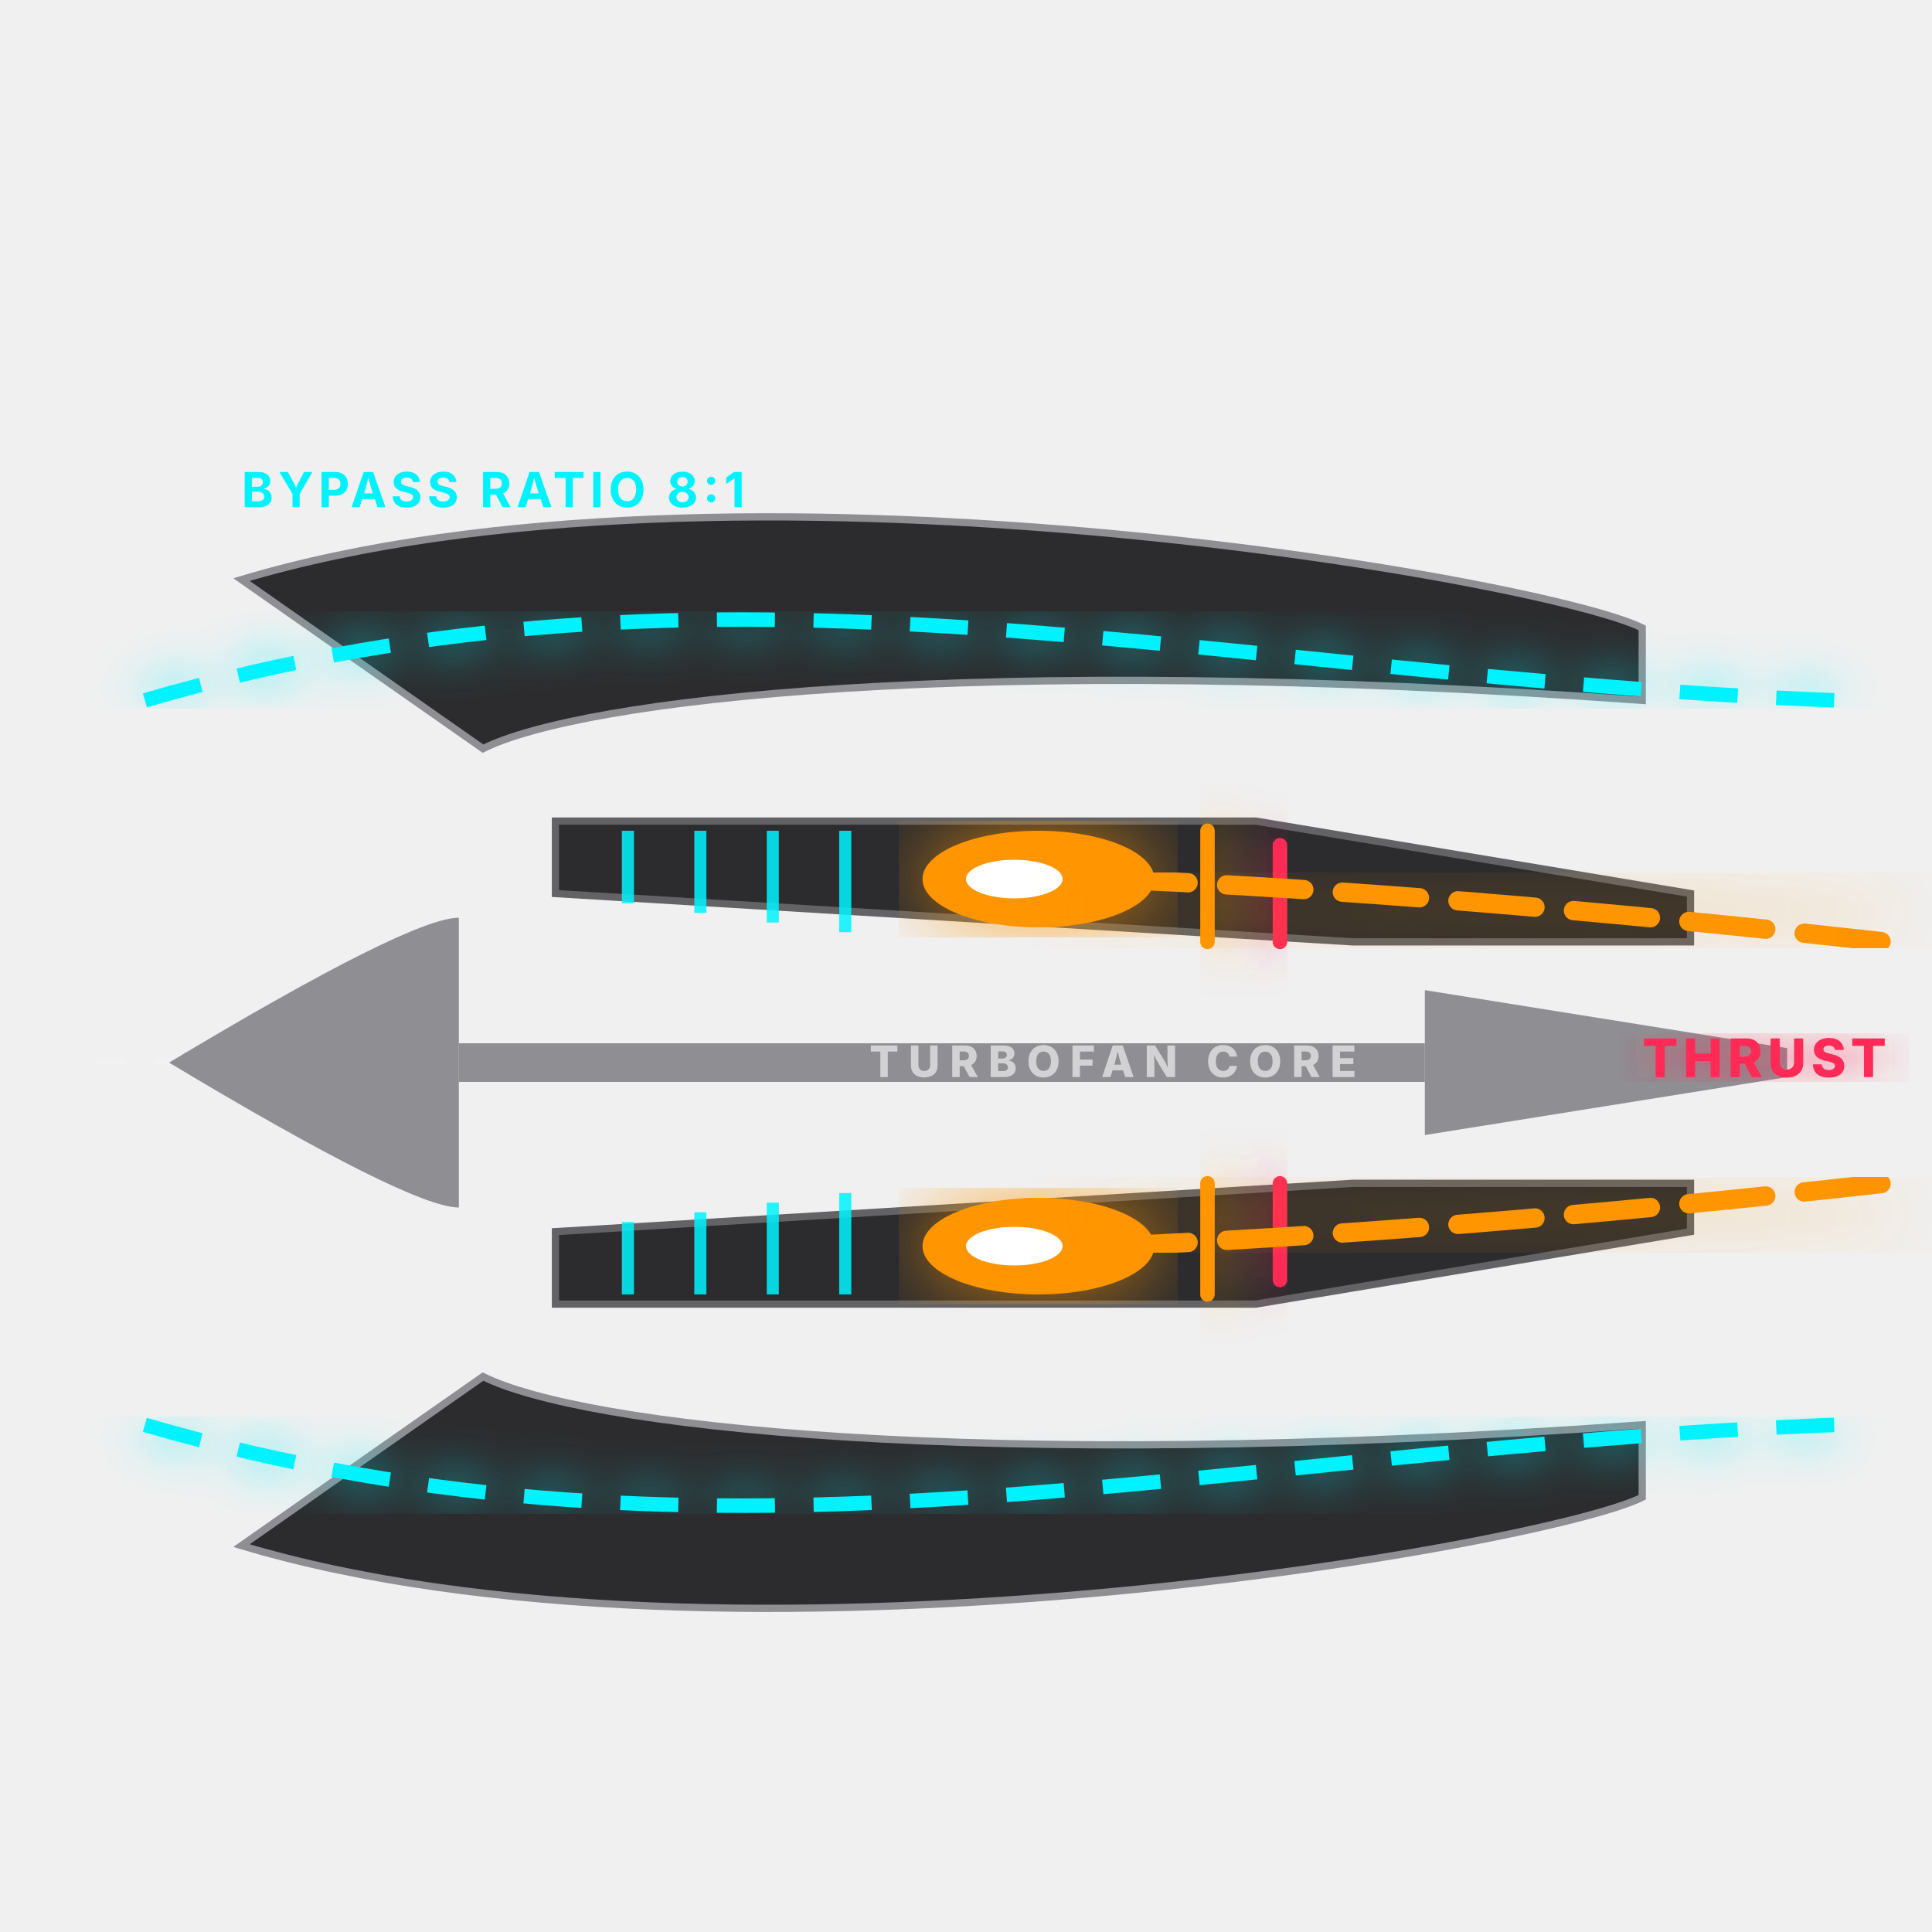
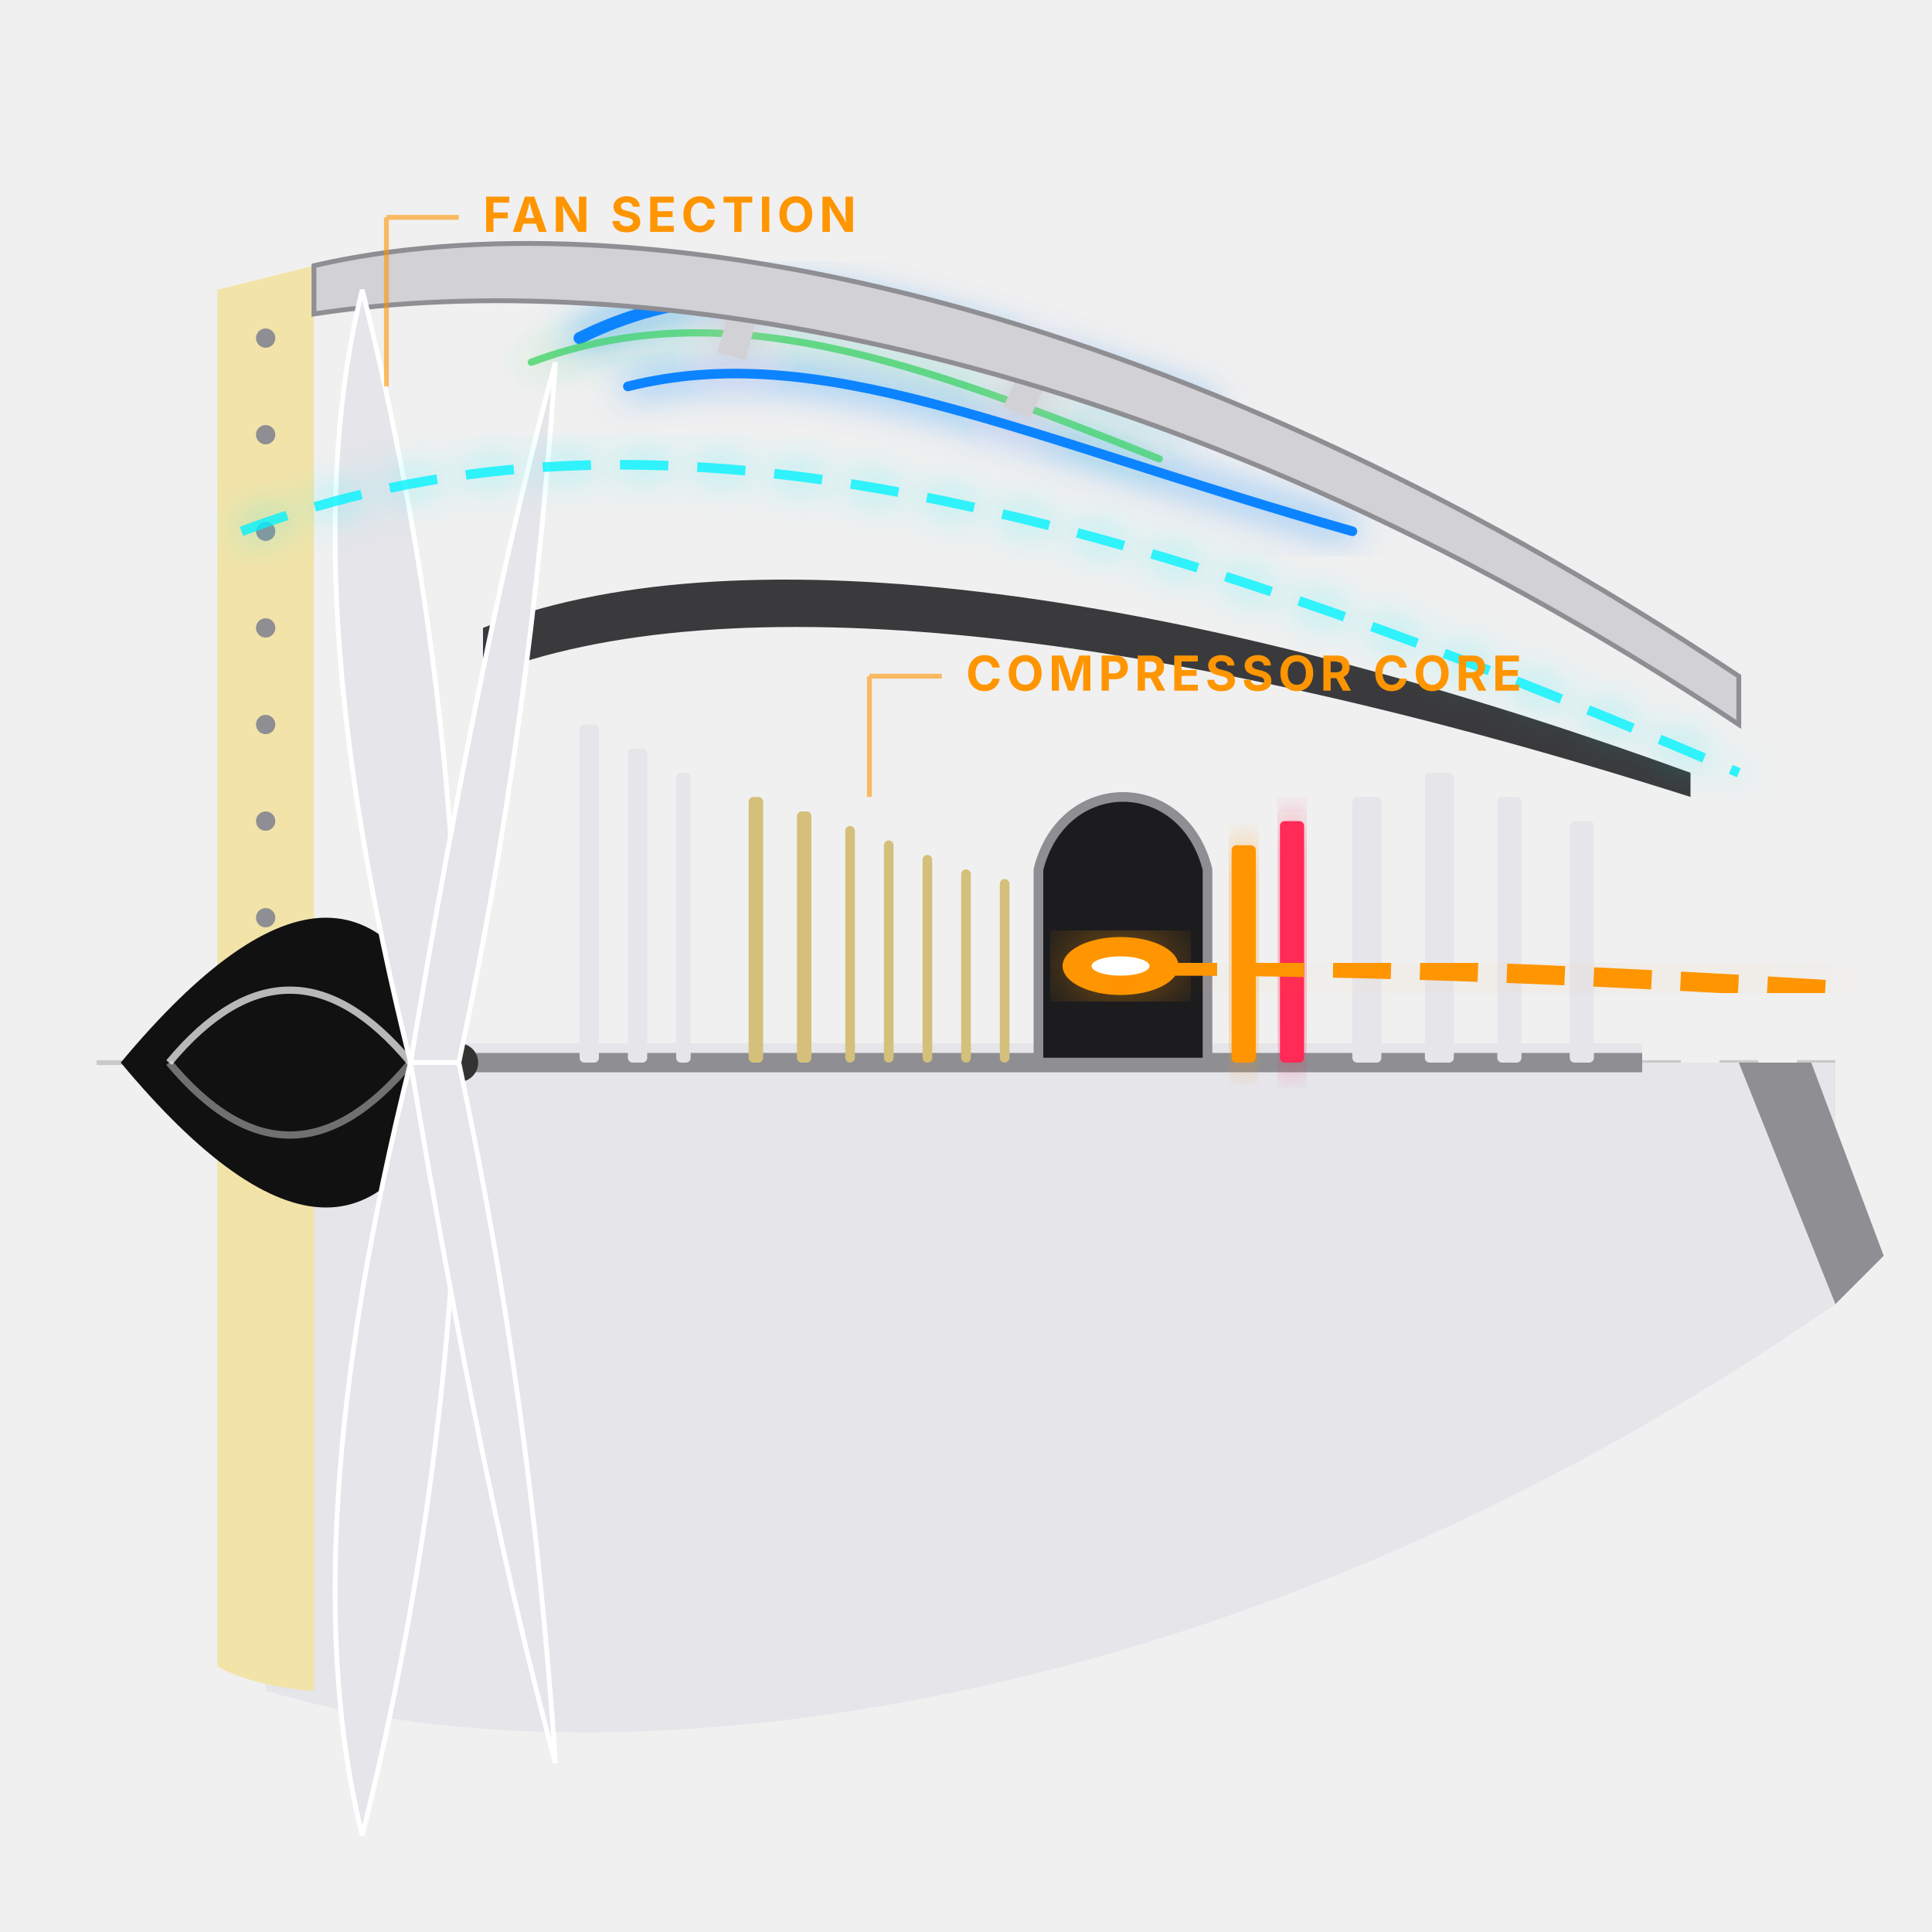
<svg xmlns="http://www.w3.org/2000/svg" viewBox="0 0 400 400" fill="none">
  <defs>
+     <linearGradient id="metalCasing" x1="0" y1="200" x2="0" y2="400">
+       <stop offset="0%" stop-color="#E5E5EA" />
+       <stop offset="50%" stop-color="#8E8E93" />
+       <stop offset="100%" stop-color="#1C1C1E" />
+     </linearGradient>
    <linearGradient id="metalDark" x1="0" y1="100" x2="400" y2="300">
-       <stop offset="0%" stop-color="#2C2C2E" />
-       <stop offset="50%" stop-color="#1C1C1E" />
+       <stop offset="0%" stop-color="#3A3A3C" />
      <stop offset="100%" stop-color="#000000" />
    </linearGradient>
-     <linearGradient id="metalLight" x1="0" y1="200" x2="0" y2="240">
-       <stop offset="0%" stop-color="#8E8E93" />
-       <stop offset="50%" stop-color="#D1D1D6" />
-       <stop offset="100%" stop-color="#3A3A3C" />
+     <linearGradient id="kevlarRim" x1="0" y1="0" x2="0" y2="400">
+       <stop offset="0%" stop-color="#F2E3A9" />
+       <stop offset="50%" stop-color="#D4C07B" />
+       <stop offset="100%" stop-color="#8B7B3E" />
    </linearGradient>
-     <linearGradient id="neonCyan" x1="0" y1="0" x2="400" y2="0">
-       <stop offset="0%" stop-color="#00F2FE" />
-       <stop offset="100%" stop-color="#4FACFE" />
+     <linearGradient id="goldBlades" x1="0" y1="100" x2="0" y2="200">
+       <stop offset="0%" stop-color="#D4C07B" />
+       <stop offset="100%" stop-color="#A68D46" />
    </linearGradient>
    <linearGradient id="neonFire" x1="0" y1="0" x2="400" y2="0">
      <stop offset="0%" stop-color="#FF9500" />
      <stop offset="50%" stop-color="#FF2A54" />
      <stop offset="100%" stop-color="#FF0040" />
    </linearGradient>
    <filter id="glow">
-       <feGaussianBlur stdDeviation="5" result="blur" />
+       <feGaussianBlur stdDeviation="4" result="blur" />
      <feComposite in="SourceGraphic" in2="blur" operator="over" />
    </filter>
    <filter id="glowStrong">
-       <feGaussianBlur stdDeviation="10" result="blur" />
+       <feGaussianBlur stdDeviation="8" result="blur" />
      <feComposite in="SourceGraphic" in2="blur" operator="over" />
    </filter>
  </defs>
-   <circle cx="200" cy="220" r="130" fill="none" stroke="rgba(255,255,255,0.03)" stroke-width="1" />
-   <circle cx="200" cy="220" r="70" fill="none" stroke="rgba(255,255,255,0.03)" stroke-width="1" />
-   <line x1="20" y1="220" x2="380" y2="220" stroke="rgba(255,255,255,0.15)" stroke-width="1" stroke-dasharray="6 6" />
-   <path d="M 35 220 Q 85 190 95 190 L 95 250 Q 85 250 35 220 Z" fill="url(#metalLight)" />
-   <rect x="95" y="216" width="200" height="8" fill="url(#metalLight)" />
-   <path d="M 295 205 L 370 217 L 370 223 L 295 235 Z" fill="url(#metalLight)" />
-   <path d="M 50 120 C 150 90 320 120 340 130 L 340 145 C 200 135 120 145 100 155 Z" fill="url(#metalDark)" stroke="#8E8E93" stroke-width="1.5" />
-   <path d="M 50 320 C 150 350 320 320 340 310 L 340 295 C 200 305 120 295 100 285 Z" fill="url(#metalDark)" stroke="#8E8E93" stroke-width="1.5" />
-   <path d="M 115 170 L 260 170 L 350 185 L 350 195 L 280 195 L 115 185 Z" fill="url(#metalDark)" stroke="#636366" stroke-width="1.5" />
-   <path d="M 115 270 L 260 270 L 350 255 L 350 245 L 280 245 L 115 255 Z" fill="url(#metalDark)" stroke="#636366" stroke-width="1.5" />
-   <path d="M 95 130 L 95 205" stroke="url(#neonCyan)" stroke-width="7" stroke-linecap="round" filter="url(#glow)" />
-   <path d="M 95 310 L 95 235" stroke="url(#neonCyan)" stroke-width="7" stroke-linecap="round" filter="url(#glow)" />
-   <g stroke="#00F2FE" stroke-width="2.5" opacity="0.85">
-     <line x1="130" y1="172" x2="130" y2="187" />
-     <line x1="130" y1="268" x2="130" y2="253" />
-     <line x1="145" y1="172" x2="145" y2="189" />
-     <line x1="145" y1="268" x2="145" y2="251" />
-     <line x1="160" y1="172" x2="160" y2="191" />
-     <line x1="160" y1="268" x2="160" y2="249" />
-     <line x1="175" y1="172" x2="175" y2="193" />
-     <line x1="175" y1="268" x2="175" y2="247" />
+   <g opacity="0.4">
+     <line x1="20" y1="220" x2="380" y2="220" stroke="#8E8E93" stroke-width="1" stroke-dasharray="8 8" />
+     <circle cx="200" cy="220" r="140" stroke="rgba(255,255,255,0.05)" stroke-width="2" fill="none" />
  </g>
-   <ellipse cx="215" cy="182" rx="24" ry="10" fill="url(#neonFire)" filter="url(#glowStrong)" />
-   <ellipse cx="215" cy="258" rx="24" ry="10" fill="url(#neonFire)" filter="url(#glowStrong)" />
-   <ellipse cx="210" cy="182" rx="10" ry="4" fill="#FFFFFF" />
-   <ellipse cx="210" cy="258" rx="10" ry="4" fill="#FFFFFF" />
-   <g stroke-width="3" stroke-linecap="round" filter="url(#glow)">
-     <line x1="250" y1="172" x2="250" y2="195" stroke="#FF9500" />
-     <line x1="265" y1="175" x2="265" y2="195" stroke="#FF2A54" />
-     <line x1="250" y1="268" x2="250" y2="245" stroke="#FF9500" />
-     <line x1="265" y1="265" x2="265" y2="245" stroke="#FF2A54" />
+   <g filter="url(#glow)">
+     <path d="M 120 70 C 160 50, 200 70, 250 85" stroke="#0A84FF" stroke-width="2.5" fill="none" stroke-linecap="round" />
+     <path d="M 110 75 C 150 60, 190 75, 240 95" stroke="#30D158" stroke-width="1.5" fill="none" stroke-linecap="round" opacity="0.7" />
+     <path d="M 130 80 C 170 70, 210 90, 280 110" stroke="#0A84FF" stroke-width="2" fill="none" stroke-linecap="round" />
+     <rect x="150" y="62" width="6" height="12" fill="#D1D1D6" transform="rotate(15 153 68)" />
+     <rect x="210" y="74" width="6" height="12" fill="#D1D1D6" transform="rotate(25 213 80)" />
  </g>
-   <path d="M 30 145 C 150 110, 250 140, 380 145" stroke="url(#neonCyan)" stroke-width="3" stroke-dasharray="12 8" fill="none" filter="url(#glow)" />
-   <path d="M 30 295 C 150 330, 250 300, 380 295" stroke="url(#neonCyan)" stroke-width="3" stroke-dasharray="12 8" fill="none" filter="url(#glow)" />
-   <path d="M 230 182 Q 300 185 390 195" stroke="url(#neonFire)" stroke-width="4" stroke-dasharray="16 8" stroke-linecap="round" fill="none" filter="url(#glowStrong)" />
-   <path d="M 230 258 Q 300 255 390 245" stroke="url(#neonFire)" stroke-width="4" stroke-dasharray="16 8" stroke-linecap="round" fill="none" filter="url(#glowStrong)" />
-   <text x="50" y="105" fill="#00F2FE" font-family="-apple-system, sans-serif" font-size="10" font-weight="700" letter-spacing="1">BYPASS RATIO 8:1</text>
-   <text x="180" y="223" fill="#FFFFFF" font-family="-apple-system, sans-serif" font-size="9" font-weight="800" opacity="0.6" letter-spacing="2">TURBOFAN CORE</text>
-   <text x="340" y="223" fill="#FF2A54" font-family="-apple-system, sans-serif" font-size="11" font-weight="800" letter-spacing="1" filter="url(#glow)">THRUST</text>
+   <path d="M 55 220 L 55 350 C 120 370, 250 360, 380 270 L 380 220 Z" fill="url(#metalCasing)" />
+   <path d="M 360 220 L 380 270 L 390 260 L 375 220 Z" fill="#8E8E93" />
+   <path d="M 45 60 L 65 55 L 65 220 L 45 220 Z" fill="url(#kevlarRim)" />
+   <path d="M 45 220 L 65 220 L 65 350 C 60 350, 50 348, 45 345 Z" fill="url(#kevlarRim)" />
+   <g fill="#8E8E93">
+     <circle cx="55" cy="70" r="2" />
+     <circle cx="55" cy="90" r="2" />
+     <circle cx="55" cy="110" r="2" />
+     <circle cx="55" cy="130" r="2" />
+     <circle cx="55" cy="150" r="2" />
+     <circle cx="55" cy="170" r="2" />
+     <circle cx="55" cy="190" r="2" />
+     <circle cx="55" cy="210" r="2" />
+   </g>
+   <path d="M 65 55 C 130 40, 240 60, 360 140 L 360 150 C 240 70, 130 55, 65 65 Z" fill="#D1D1D6" stroke="#8E8E93" />
+   <path d="M 100 130 C 150 110, 240 120, 350 160 L 350 165 C 240 130, 150 120, 100 140 Z" fill="url(#metalDark)" />
+   <rect x="80" y="216" width="260" height="8" fill="#E5E5EA" />
+   <rect x="80" y="218" width="260" height="4" fill="#8E8E93" />
+   <path d="M 25 220 Q 75 160 95 220 Q 75 280 25 220 Z" fill="#111111" />
+   <path d="M 35 220 Q 60 190 85 220" stroke="#fff" stroke-width="1.5" fill="none" opacity="0.7" />
+   <path d="M 35 220 Q 60 250 85 220" stroke="#fff" stroke-width="1.5" fill="none" opacity="0.4" />
+   <circle cx="95" cy="220" r="4" fill="#333" />
+   <g fill="url(#metalCasing)" stroke="#fff" stroke-width="1">
+     <path d="M 85 220 Q 60 120 75 60 Q 95 140 95 220 Z" />
+     <path d="M 85 220 Q 100 130 115 75 Q 110 150 95 220 Z" />
+     <path d="M 85 220 Q 60 320 75 380 Q 95 300 95 220 Z" />
+     <path d="M 85 220 Q 100 310 115 365 Q 110 290 95 220 Z" />
+   </g>
+   <g fill="url(#metalCasing)">
+     <rect x="120" y="150" width="4" height="70" rx="1" />
+     <rect x="130" y="155" width="4" height="65" rx="1" />
+     <rect x="140" y="160" width="3" height="60" rx="1" />
+   </g>
+   <g fill="url(#goldBlades)">
+     <rect x="155" y="165" width="3" height="55" rx="1" />
+     <rect x="165" y="168" width="3" height="52" rx="1" />
+     <rect x="175" y="171" width="2" height="49" rx="1" />
+     <rect x="183" y="174" width="2" height="46" rx="1" />
+     <rect x="191" y="177" width="2" height="43" rx="1" />
+     <rect x="199" y="180" width="2" height="40" rx="1" />
+     <rect x="207" y="182" width="2" height="38" rx="1" />
+   </g>
+   <path d="M 215 180 C 220 160, 245 160, 250 180 L 250 220 L 215 220 Z" fill="#1C1C1E" stroke="#8E8E93" stroke-width="2" />
+   <ellipse cx="232" cy="200" rx="12" ry="6" fill="url(#neonFire)" filter="url(#glowStrong)" />
+   <ellipse cx="232" cy="200" rx="6" ry="2" fill="#FFFFFF" />
+   <rect x="255" y="175" width="5" height="45" rx="1" fill="#FF9500" filter="url(#glow)" />
+   <rect x="265" y="170" width="5" height="50" rx="1" fill="#FF2A54" filter="url(#glow)" />
+   <rect x="280" y="165" width="6" height="55" rx="1" fill="url(#metalCasing)" />
+   <rect x="295" y="160" width="6" height="60" rx="1" fill="url(#metalCasing)" />
+   <rect x="310" y="165" width="5" height="55" rx="1" fill="url(#metalCasing)" />
+   <rect x="325" y="170" width="5" height="50" rx="1" fill="url(#metalCasing)" />
+   <path d="M 50 110 C 130 80, 220 100, 360 160" stroke="#00F2FE" stroke-width="2" stroke-dasharray="10 6" fill="none" opacity="0.8" filter="url(#glow)" />
+   <path d="M 240 200 Q 300 200, 380 205" stroke="url(#neonFire)" stroke-width="4" stroke-dasharray="12 6" fill="none" filter="url(#glowStrong)" />
+   <g stroke="#FF9500" stroke-width="1" opacity="0.6">
+     <line x1="80" y1="45" x2="80" y2="80" />
+     <line x1="80" y1="45" x2="95" y2="45" />
+     <line x1="180" y1="140" x2="180" y2="165" />
+     <line x1="180" y1="140" x2="195" y2="140" />
+   </g>
+   <text x="100" y="48" fill="#FF9500" font-family="-apple-system, sans-serif" font-size="10" font-weight="700" letter-spacing="1">FAN SECTION</text>
+   <text x="200" y="143" fill="#FF9500" font-family="-apple-system, sans-serif" font-size="10" font-weight="700" letter-spacing="1">COMPRESSOR CORE</text>
</svg>
